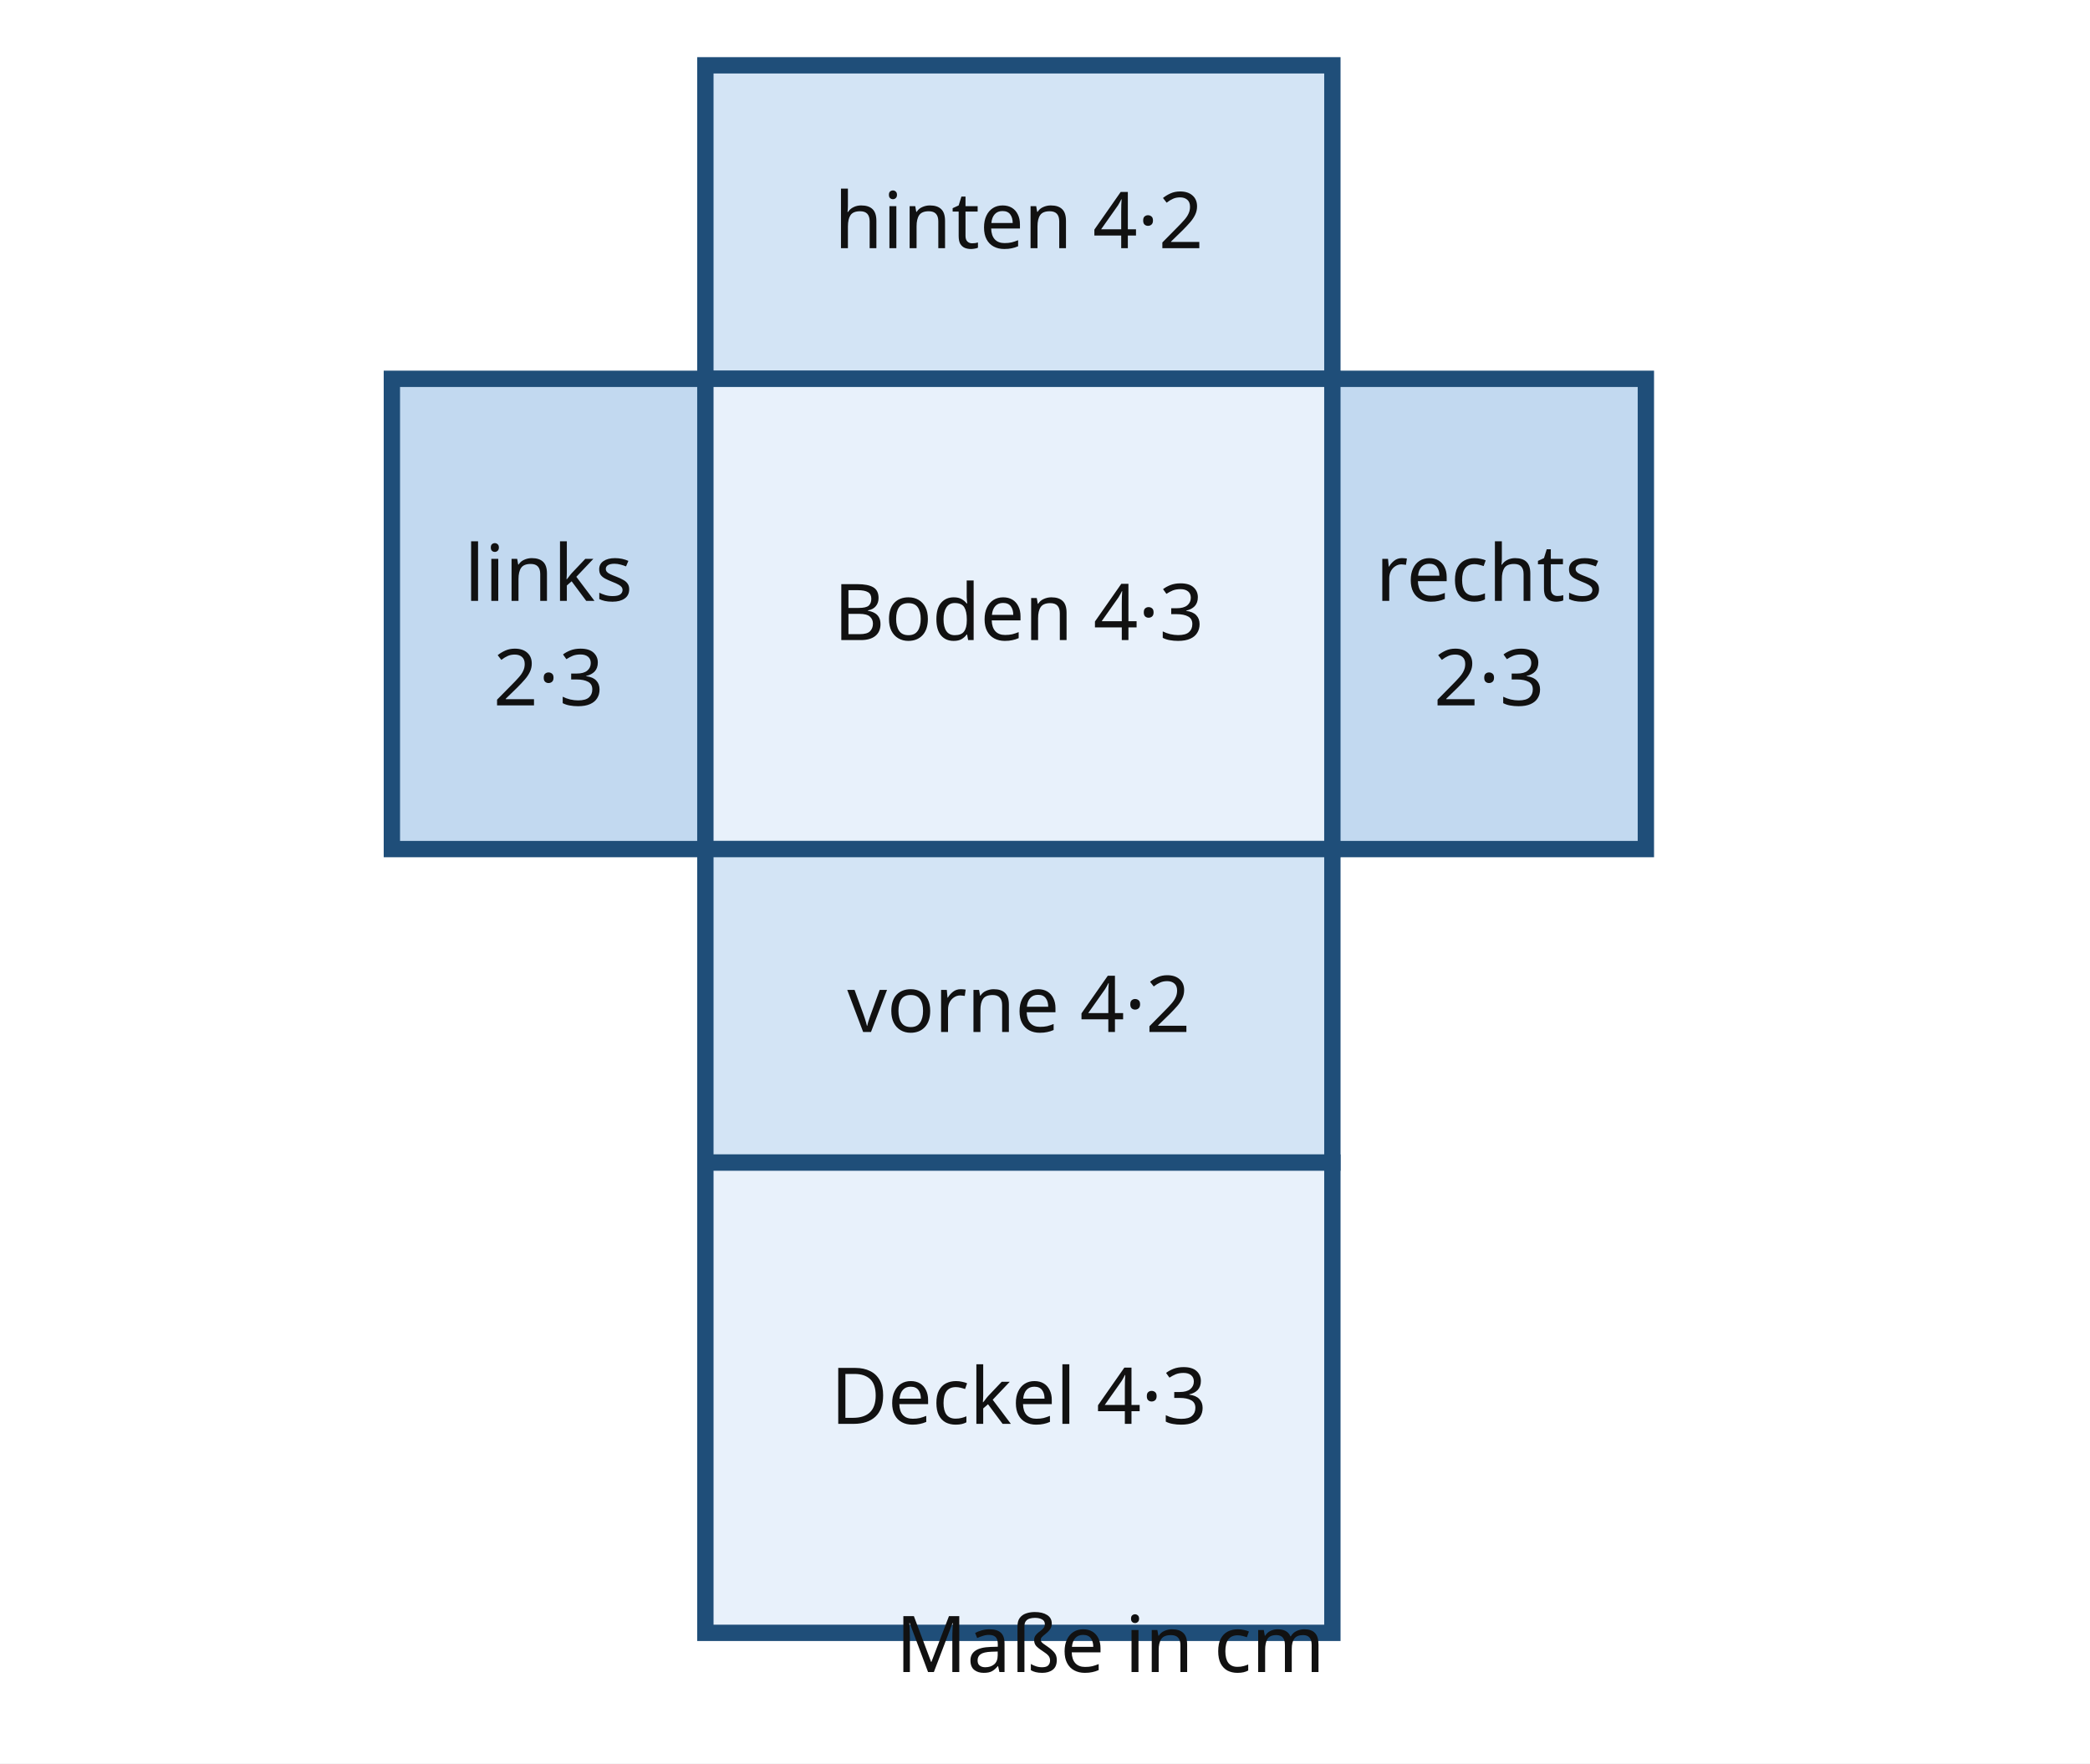
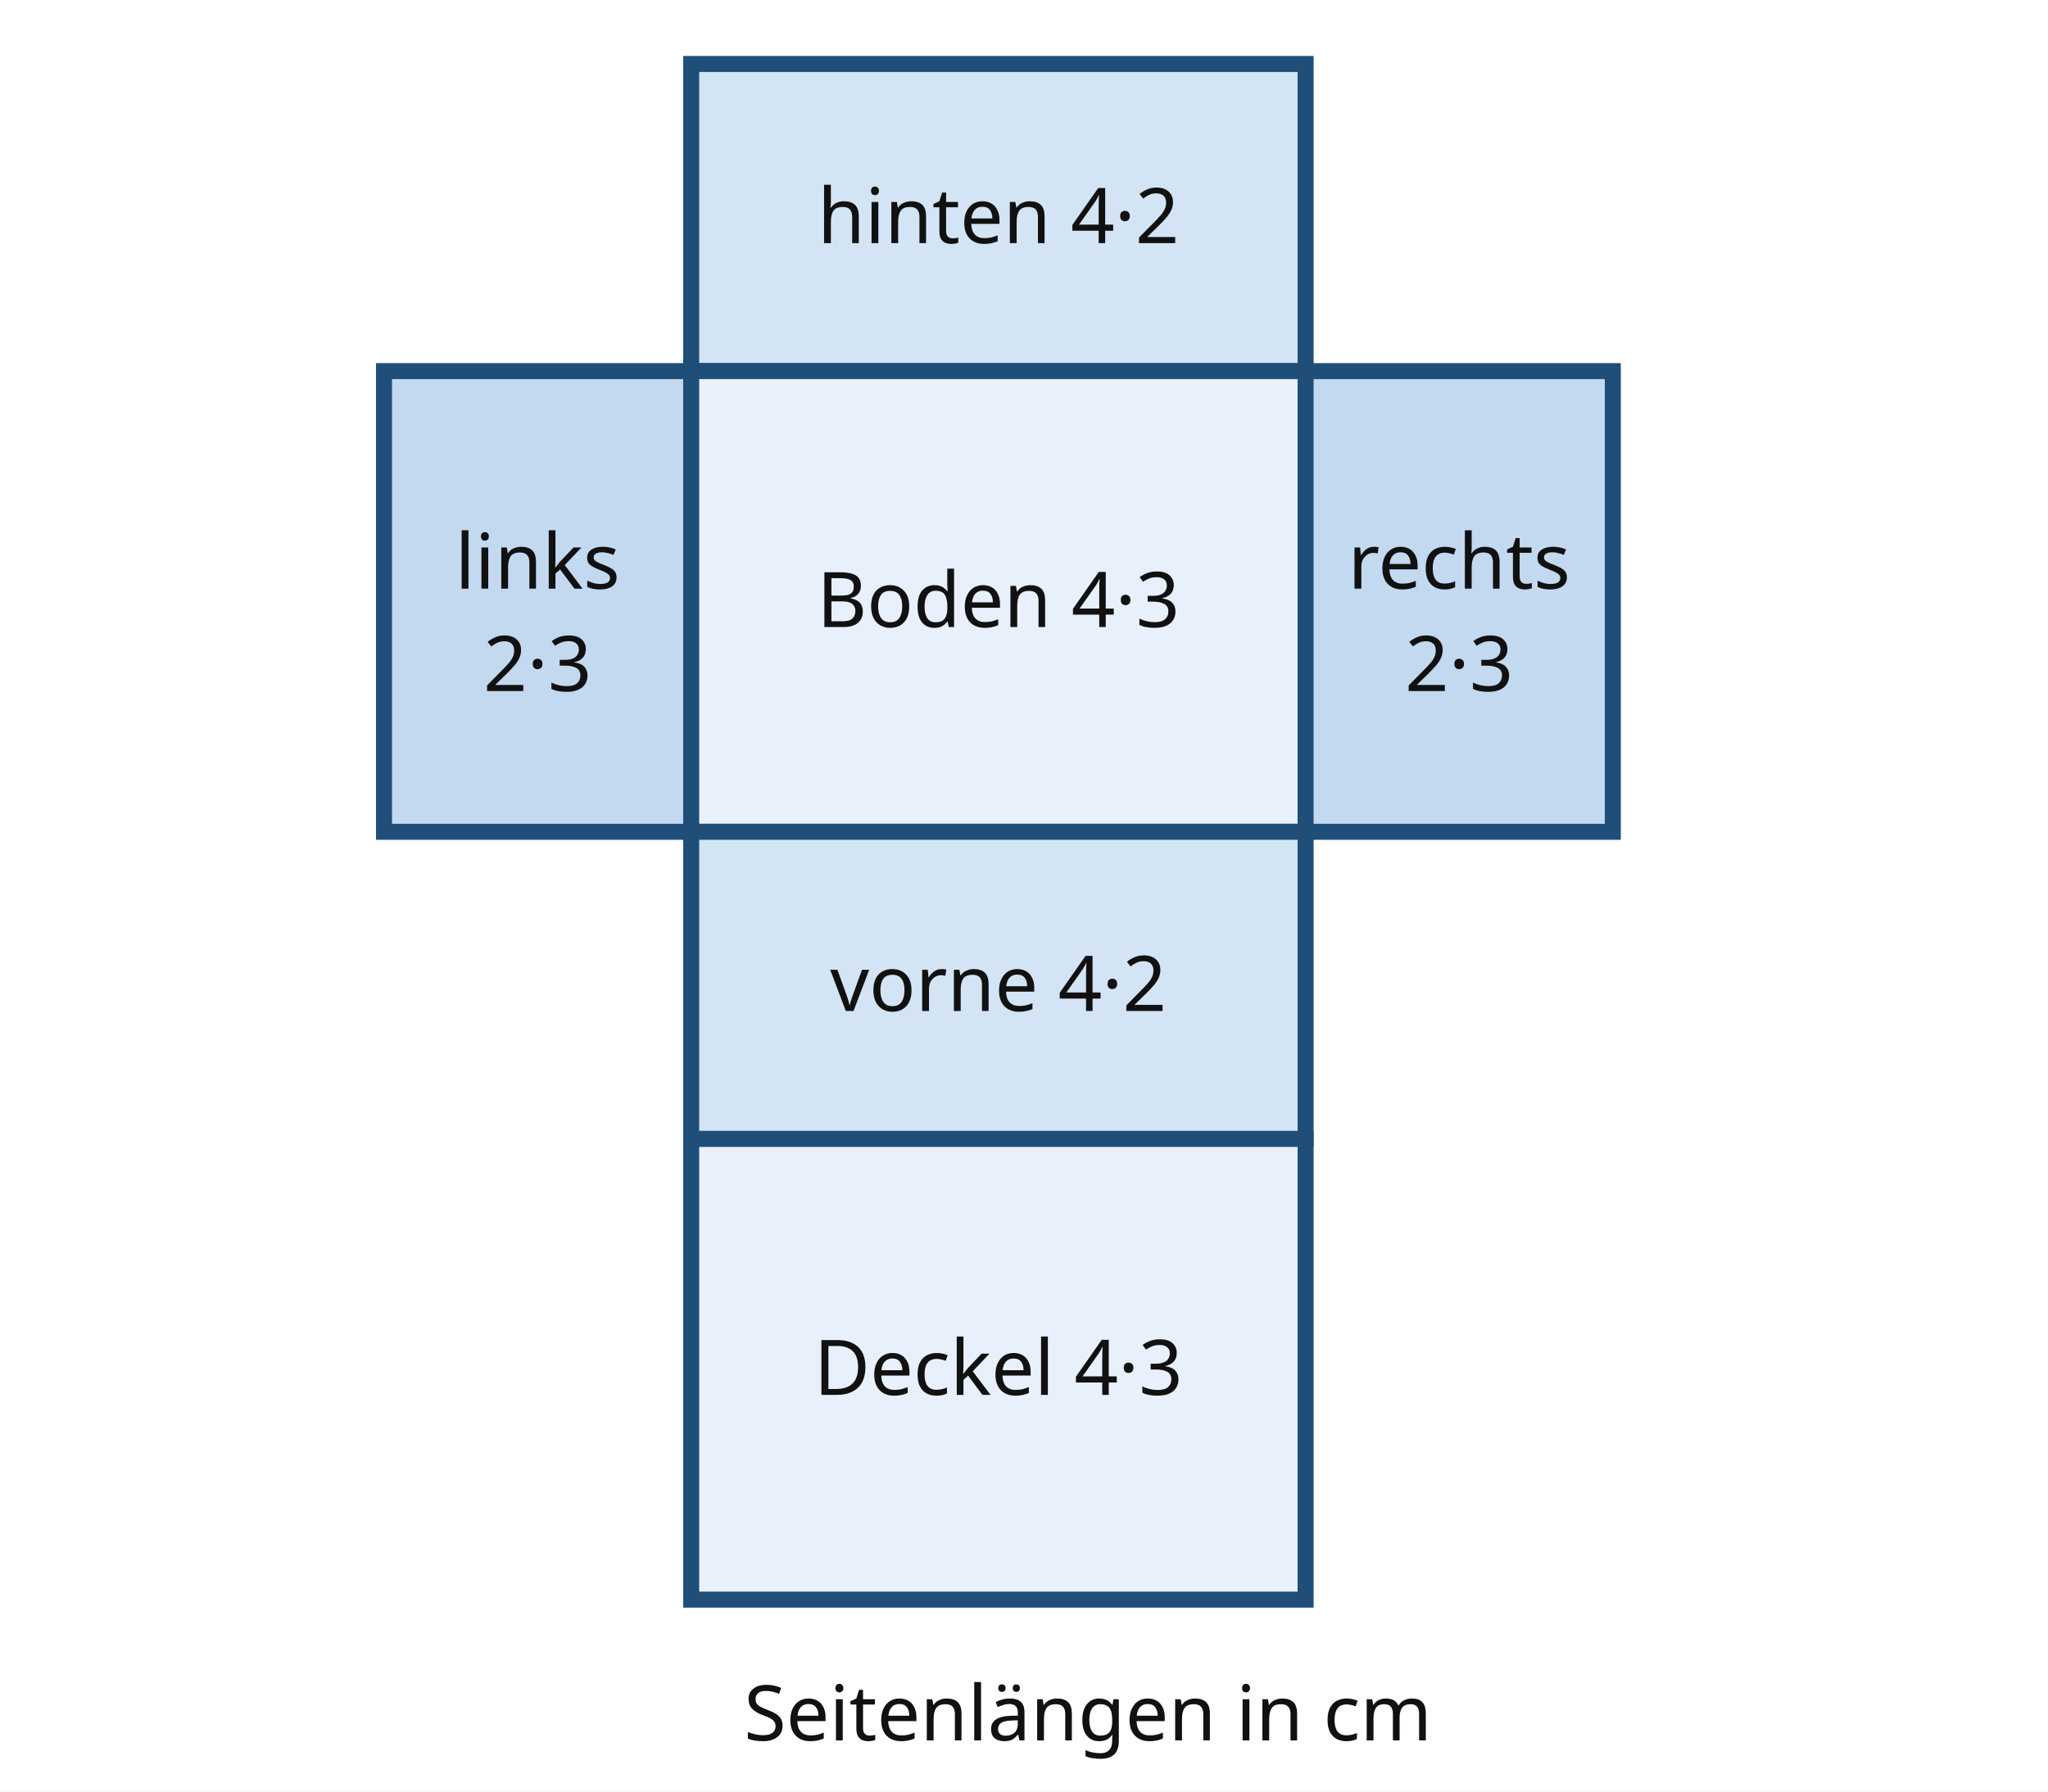
- <svg xmlns="http://www.w3.org/2000/svg" viewBox="0 0 320 270" role="img" aria-labelledby="t d">
-   <rect width="320" height="270" fill="#fff" />
+ <svg xmlns="http://www.w3.org/2000/svg" viewBox="0 0 320 280" role="img" aria-labelledby="t d">
+   <rect width="320" height="280" fill="#fff" />
  <rect x="108" y="10" width="96" height="48" fill="#d3e4f5" stroke="#1f4e79" stroke-width="2.5" />
  <text x="156.0" y="38.0" font-size="12" font-family="sans-serif" fill="#111" text-anchor="middle">hinten 4·2</text>
  <rect x="60" y="58" width="48" height="72" fill="#c2d9f0" stroke="#1f4e79" stroke-width="2.5" />
  <text x="84.0" y="92.0" font-size="12" font-family="sans-serif" fill="#111" text-anchor="middle">links</text>
  <text x="84.0" y="108.0" font-size="12" font-family="sans-serif" fill="#111" text-anchor="middle">2·3</text>
  <rect x="108" y="58" width="96" height="72" fill="#e8f1fb" stroke="#1f4e79" stroke-width="2.5" />
  <text x="156.0" y="98.0" font-size="12" font-family="sans-serif" fill="#111" text-anchor="middle">Boden 4·3</text>
  <rect x="204" y="58" width="48" height="72" fill="#c2d9f0" stroke="#1f4e79" stroke-width="2.5" />
  <text x="228.0" y="92.0" font-size="12" font-family="sans-serif" fill="#111" text-anchor="middle">rechts</text>
  <text x="228.0" y="108.0" font-size="12" font-family="sans-serif" fill="#111" text-anchor="middle">2·3</text>
  <rect x="108" y="130" width="96" height="48" fill="#d3e4f5" stroke="#1f4e79" stroke-width="2.5" />
  <text x="156.0" y="158.0" font-size="12" font-family="sans-serif" fill="#111" text-anchor="middle">vorne 4·2</text>
  <rect x="108" y="178" width="96" height="72" fill="#e8f1fb" stroke="#1f4e79" stroke-width="2.5" />
  <text x="156.0" y="218.0" font-size="12" font-family="sans-serif" fill="#111" text-anchor="middle">Deckel 4·3</text>
-   <text x="170" y="256" font-size="12" font-family="sans-serif" fill="#111" text-anchor="middle">Maße in cm</text>
+   <text x="170" y="272" font-size="12" font-family="sans-serif" fill="#111" text-anchor="middle">Seitenlängen in cm</text>
</svg>
